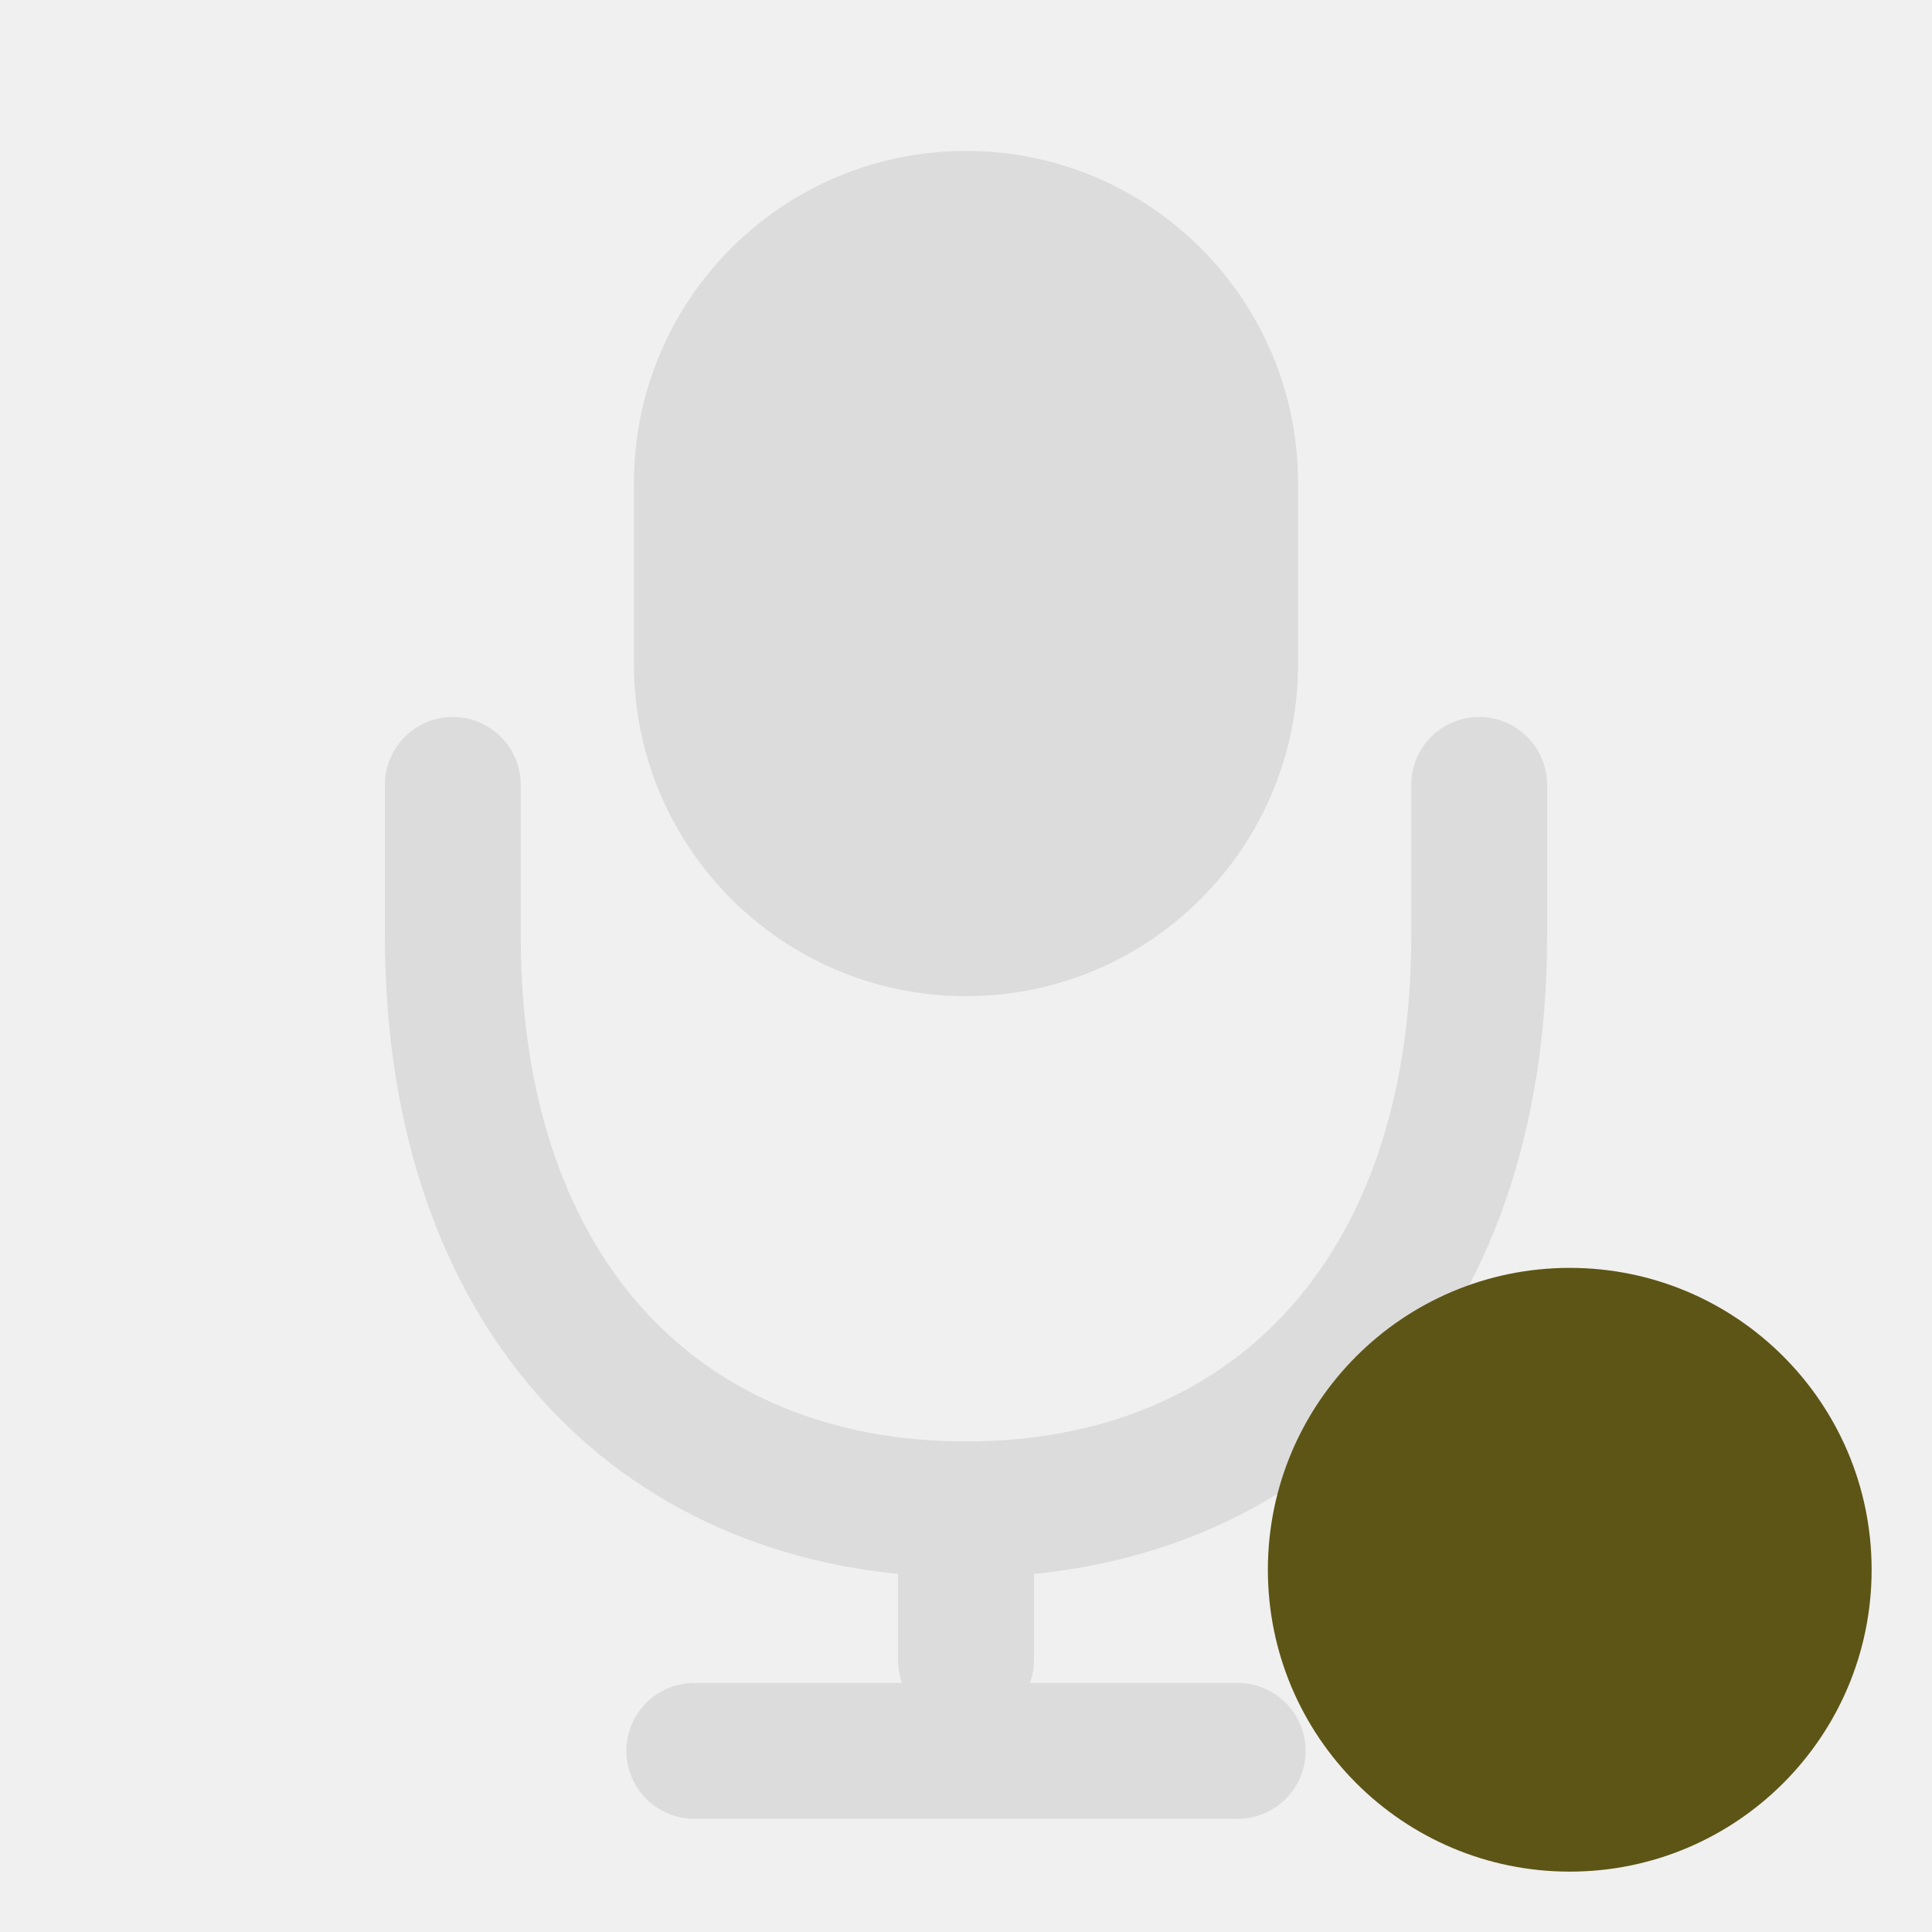
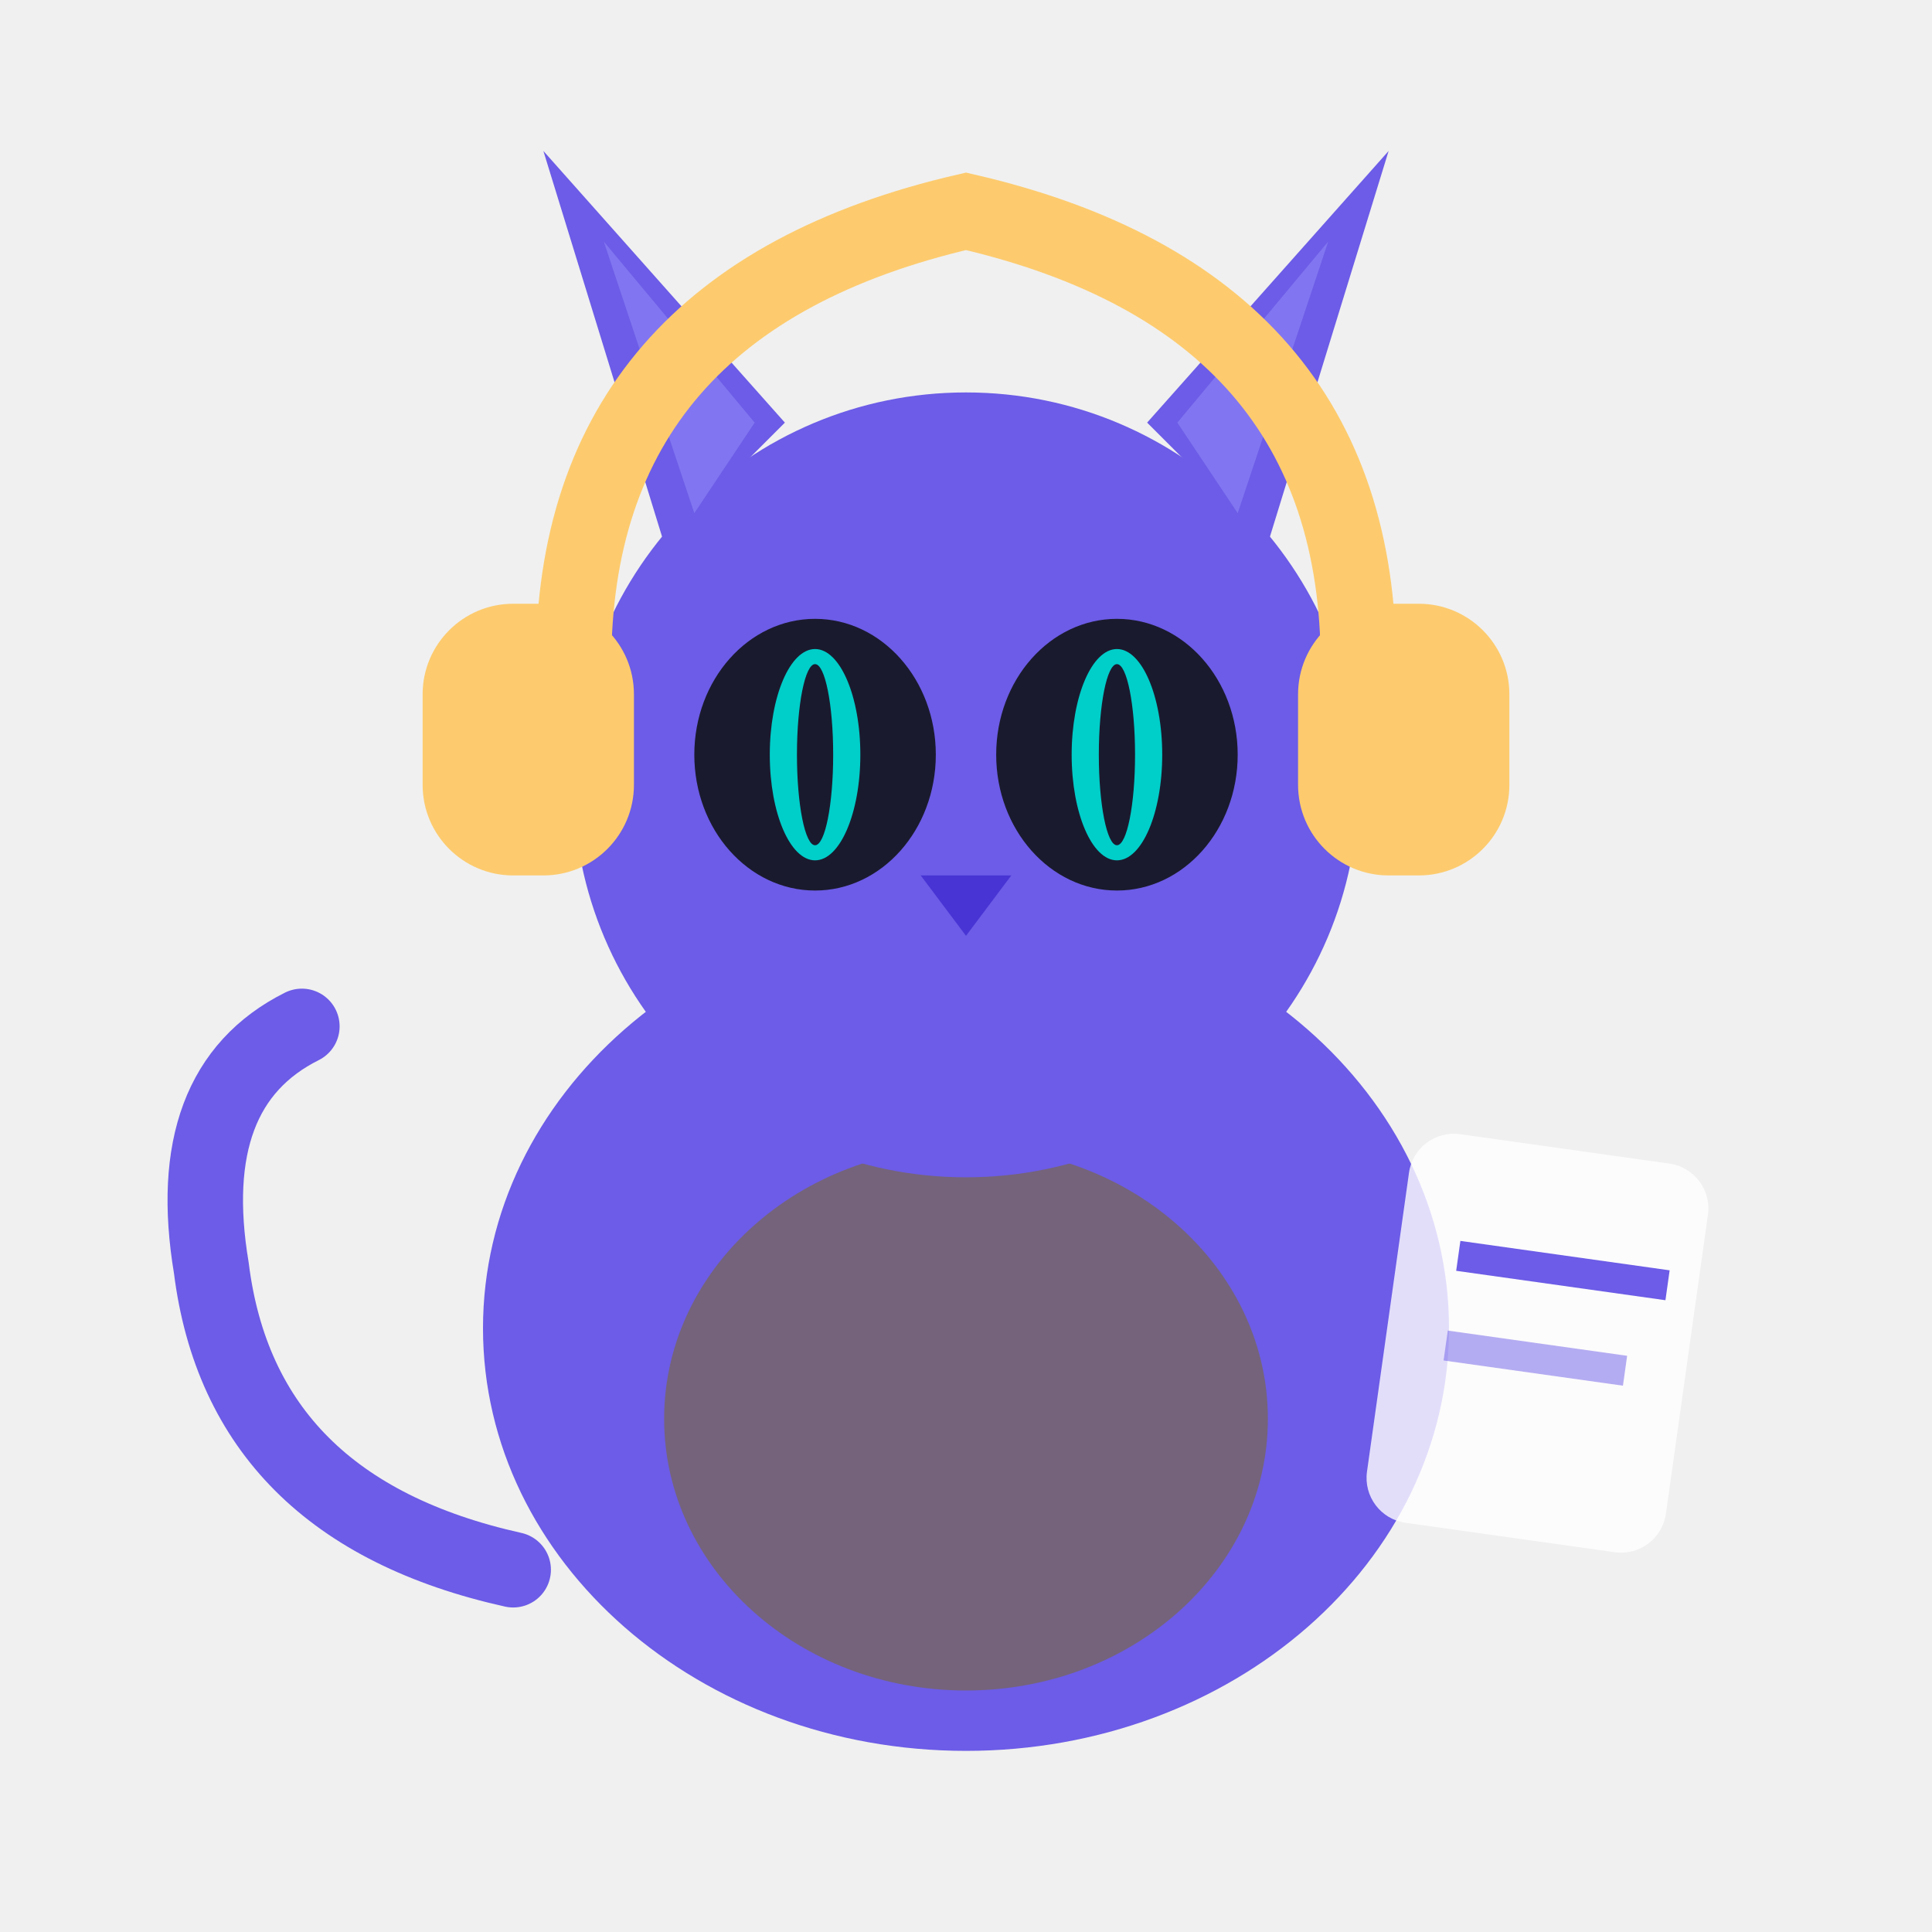
<svg xmlns="http://www.w3.org/2000/svg" width="64" height="64" viewBox="0 0 64 64">
-   <rect x="21" y="5" width="22" height="28" rx="11" fill="#dcdcdc" />
-   <path d="M15,26 L15,31 C15,43 22,50 32,50 C42,50 49,43 49,31 L49,26" fill="none" stroke="#dcdcdc" stroke-width="4.5" stroke-linecap="round" />
-   <line x1="32" y1="50" x2="32" y2="55" stroke="#dcdcdc" stroke-width="4.5" stroke-linecap="round" />
-   <line x1="23" y1="58" x2="41" y2="58" stroke="#dcdcdc" stroke-width="4.5" stroke-linecap="round" />
-   <circle cx="52" cy="52" r="10" fill="#5D5516" />
+   <path d="M17,52 Q8,50 7,42 Q6,36 10,34" fill="none" stroke="#6c5ce7" stroke-width="2.5" stroke-linecap="round" />
+   <ellipse cx="32" cy="44" rx="16" ry="14" fill="#6c5ce7" />
+   <ellipse cx="32" cy="47" rx="10" ry="9" fill="#7D6A10" opacity="0.5" />
+   <circle cx="32" cy="26" r="13" fill="#6c5ce7" />
+   <polygon points="22,18 18,5 26,14" fill="#6c5ce7" />
+   <polygon points="42,18 46,5 38,14" fill="#6c5ce7" />
+   <polygon points="23,17 20,8 25,14" fill="#a29bfe" opacity="0.4" />
+   <polygon points="41,17 44,8 39,14" fill="#a29bfe" opacity="0.4" />
+   <ellipse cx="27" cy="25" rx="4" ry="4.5" fill="#1a1a2e" />
+   <ellipse cx="37" cy="25" rx="4" ry="4.5" fill="#1a1a2e" />
+   <ellipse cx="27" cy="25" rx="1.5" ry="3.5" fill="#00cec9" />
+   <ellipse cx="37" cy="25" rx="1.5" ry="3.5" fill="#00cec9" />
+   <ellipse cx="27" cy="25" rx="0.6" ry="3" fill="#1a1a2e" />
+   <ellipse cx="37" cy="25" rx="0.6" ry="3" fill="#1a1a2e" />
+   <polygon points="30.5,29 33.5,29 32,31" fill="#4834d4" />
+   <path d="M19,22 Q19,10 32,7 Q45,10 45,22" fill="none" stroke="#fdcb6e" stroke-width="2.5" stroke-linecap="round" />
+   <rect x="14" y="20" width="7" height="9" rx="3" fill="#fdcb6e" />
+   <rect x="43" y="20" width="7" height="9" rx="3" fill="#fdcb6e" />
+   <rect x="46" y="38" width="10" height="13" rx="1.5" fill="white" opacity="0.8" transform="rotate(8, 51, 44)" />
+   <line x1="48" y1="42" x2="55" y2="42" stroke="#6c5ce7" stroke-width="1" transform="rotate(8, 51, 44)" />
+   <line x1="48" y1="45" x2="54" y2="45" stroke="#6c5ce7" stroke-width="1" transform="rotate(8, 51, 44)" opacity="0.5" />
</svg>
